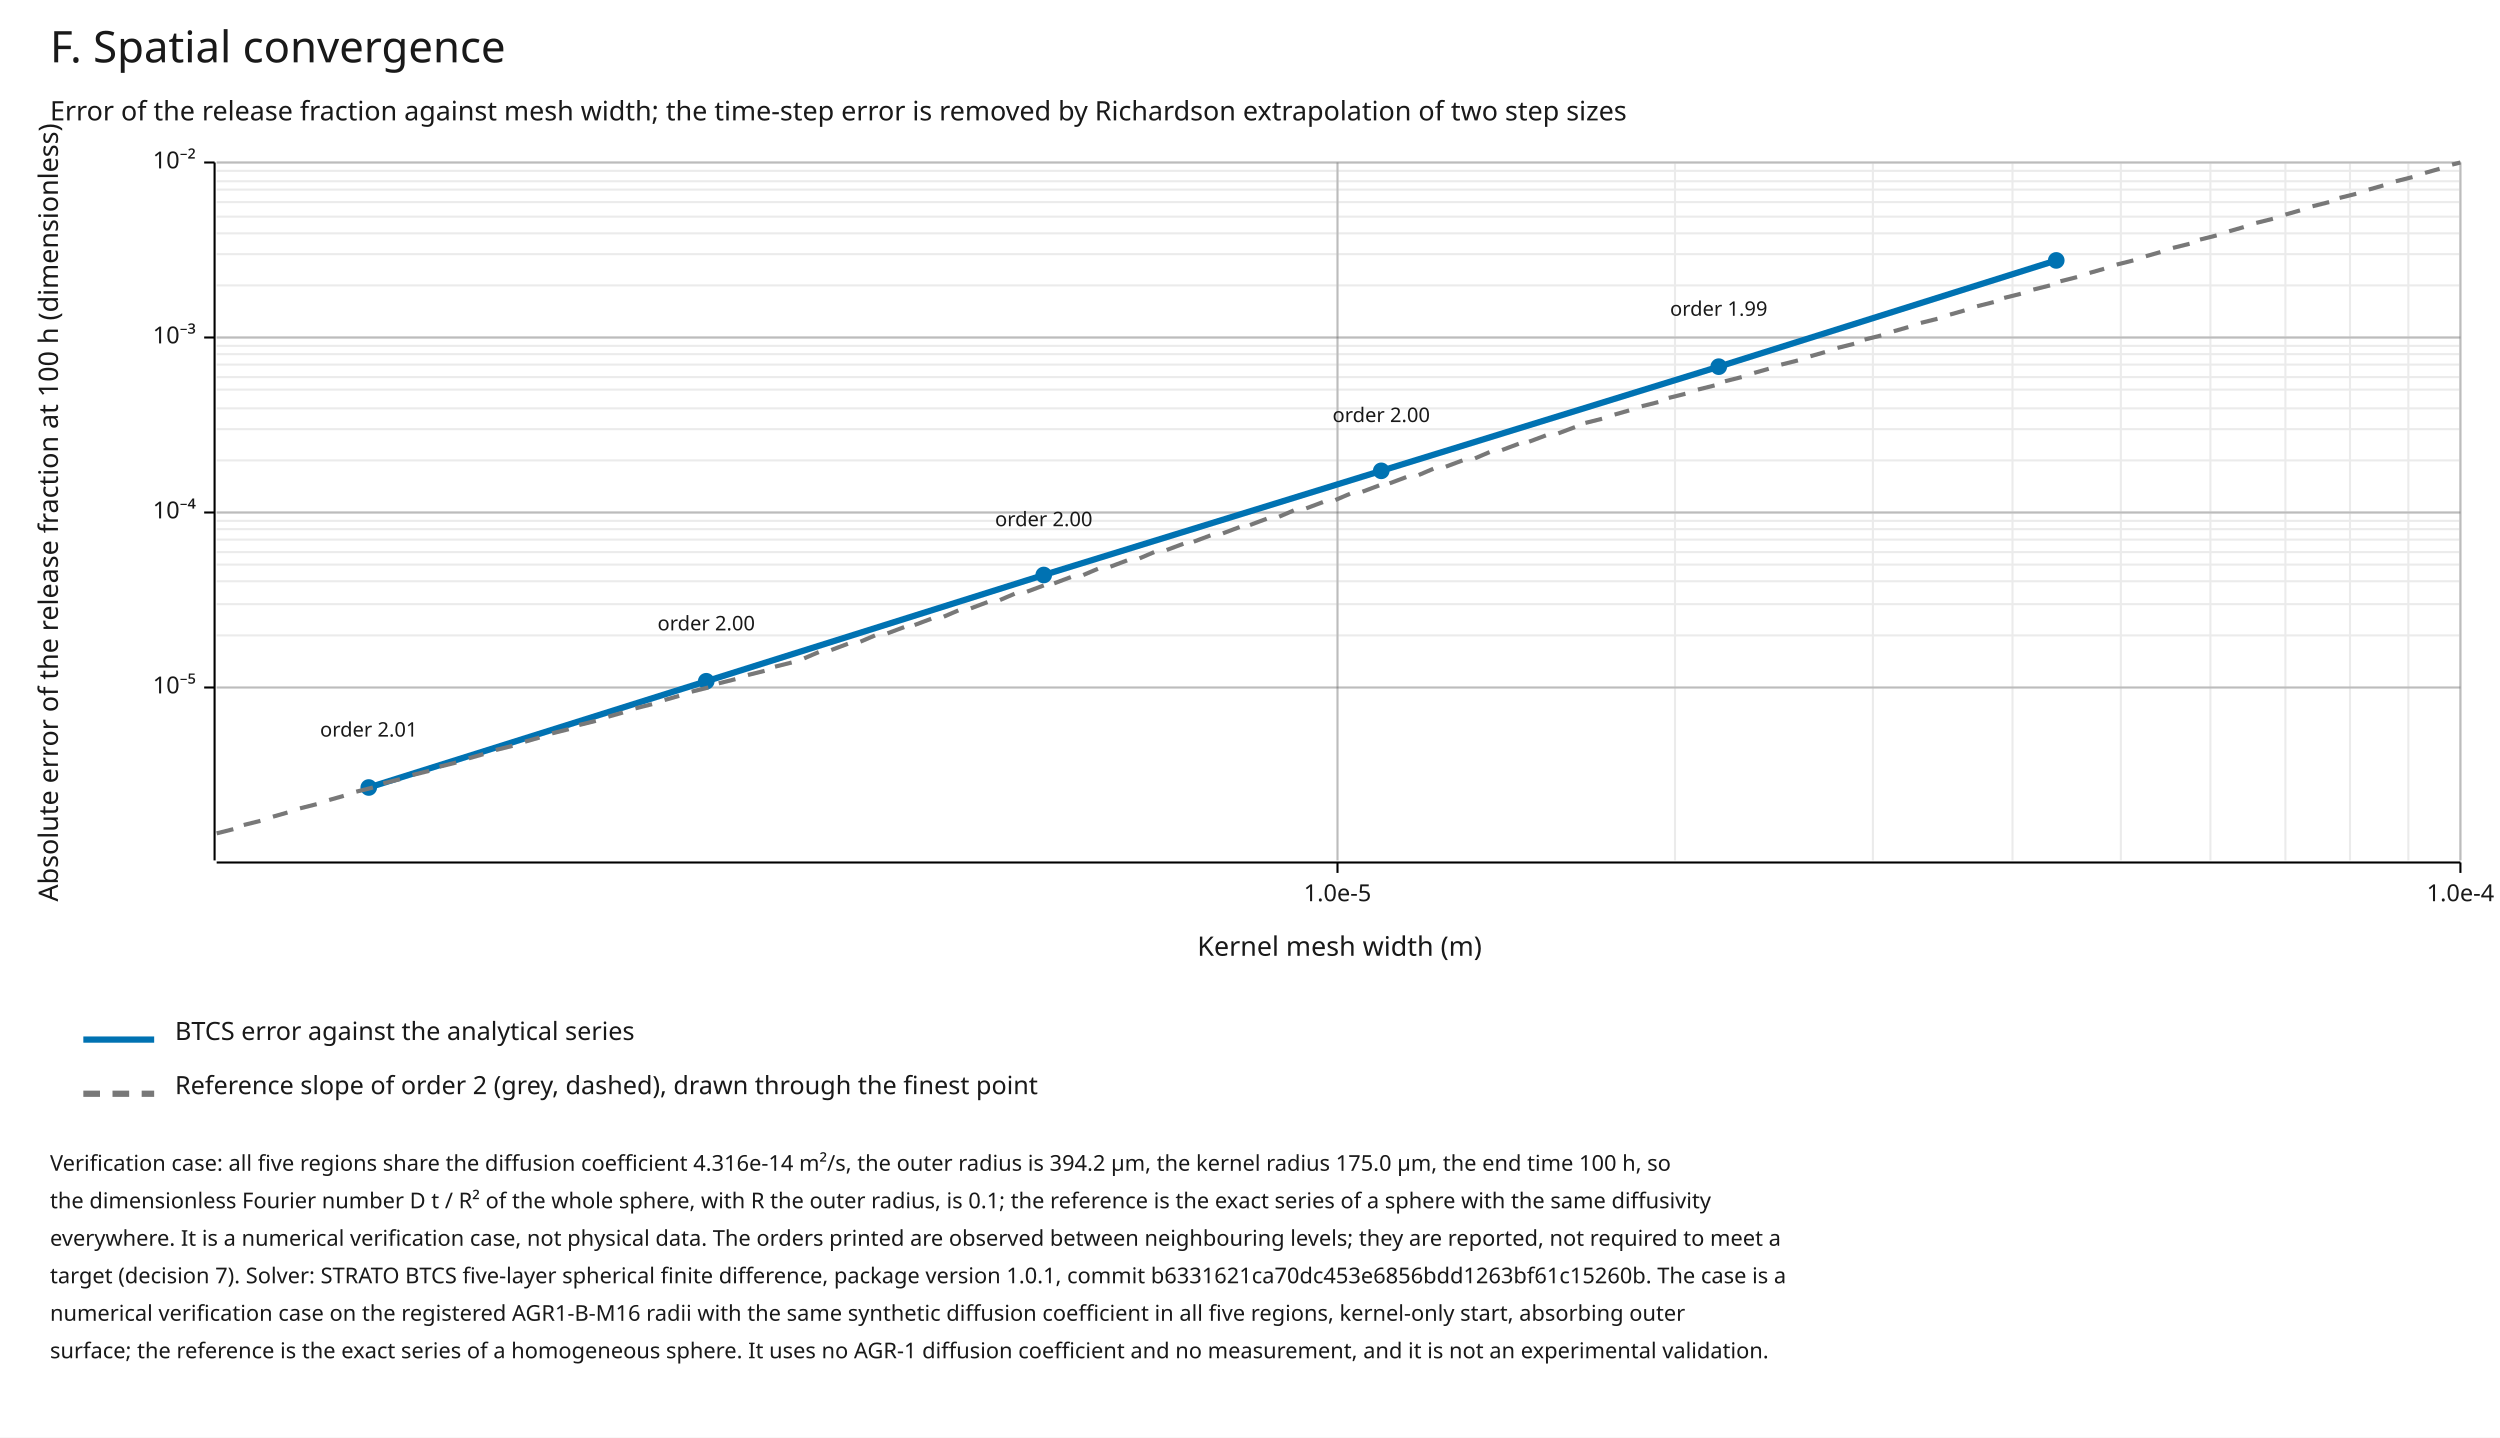
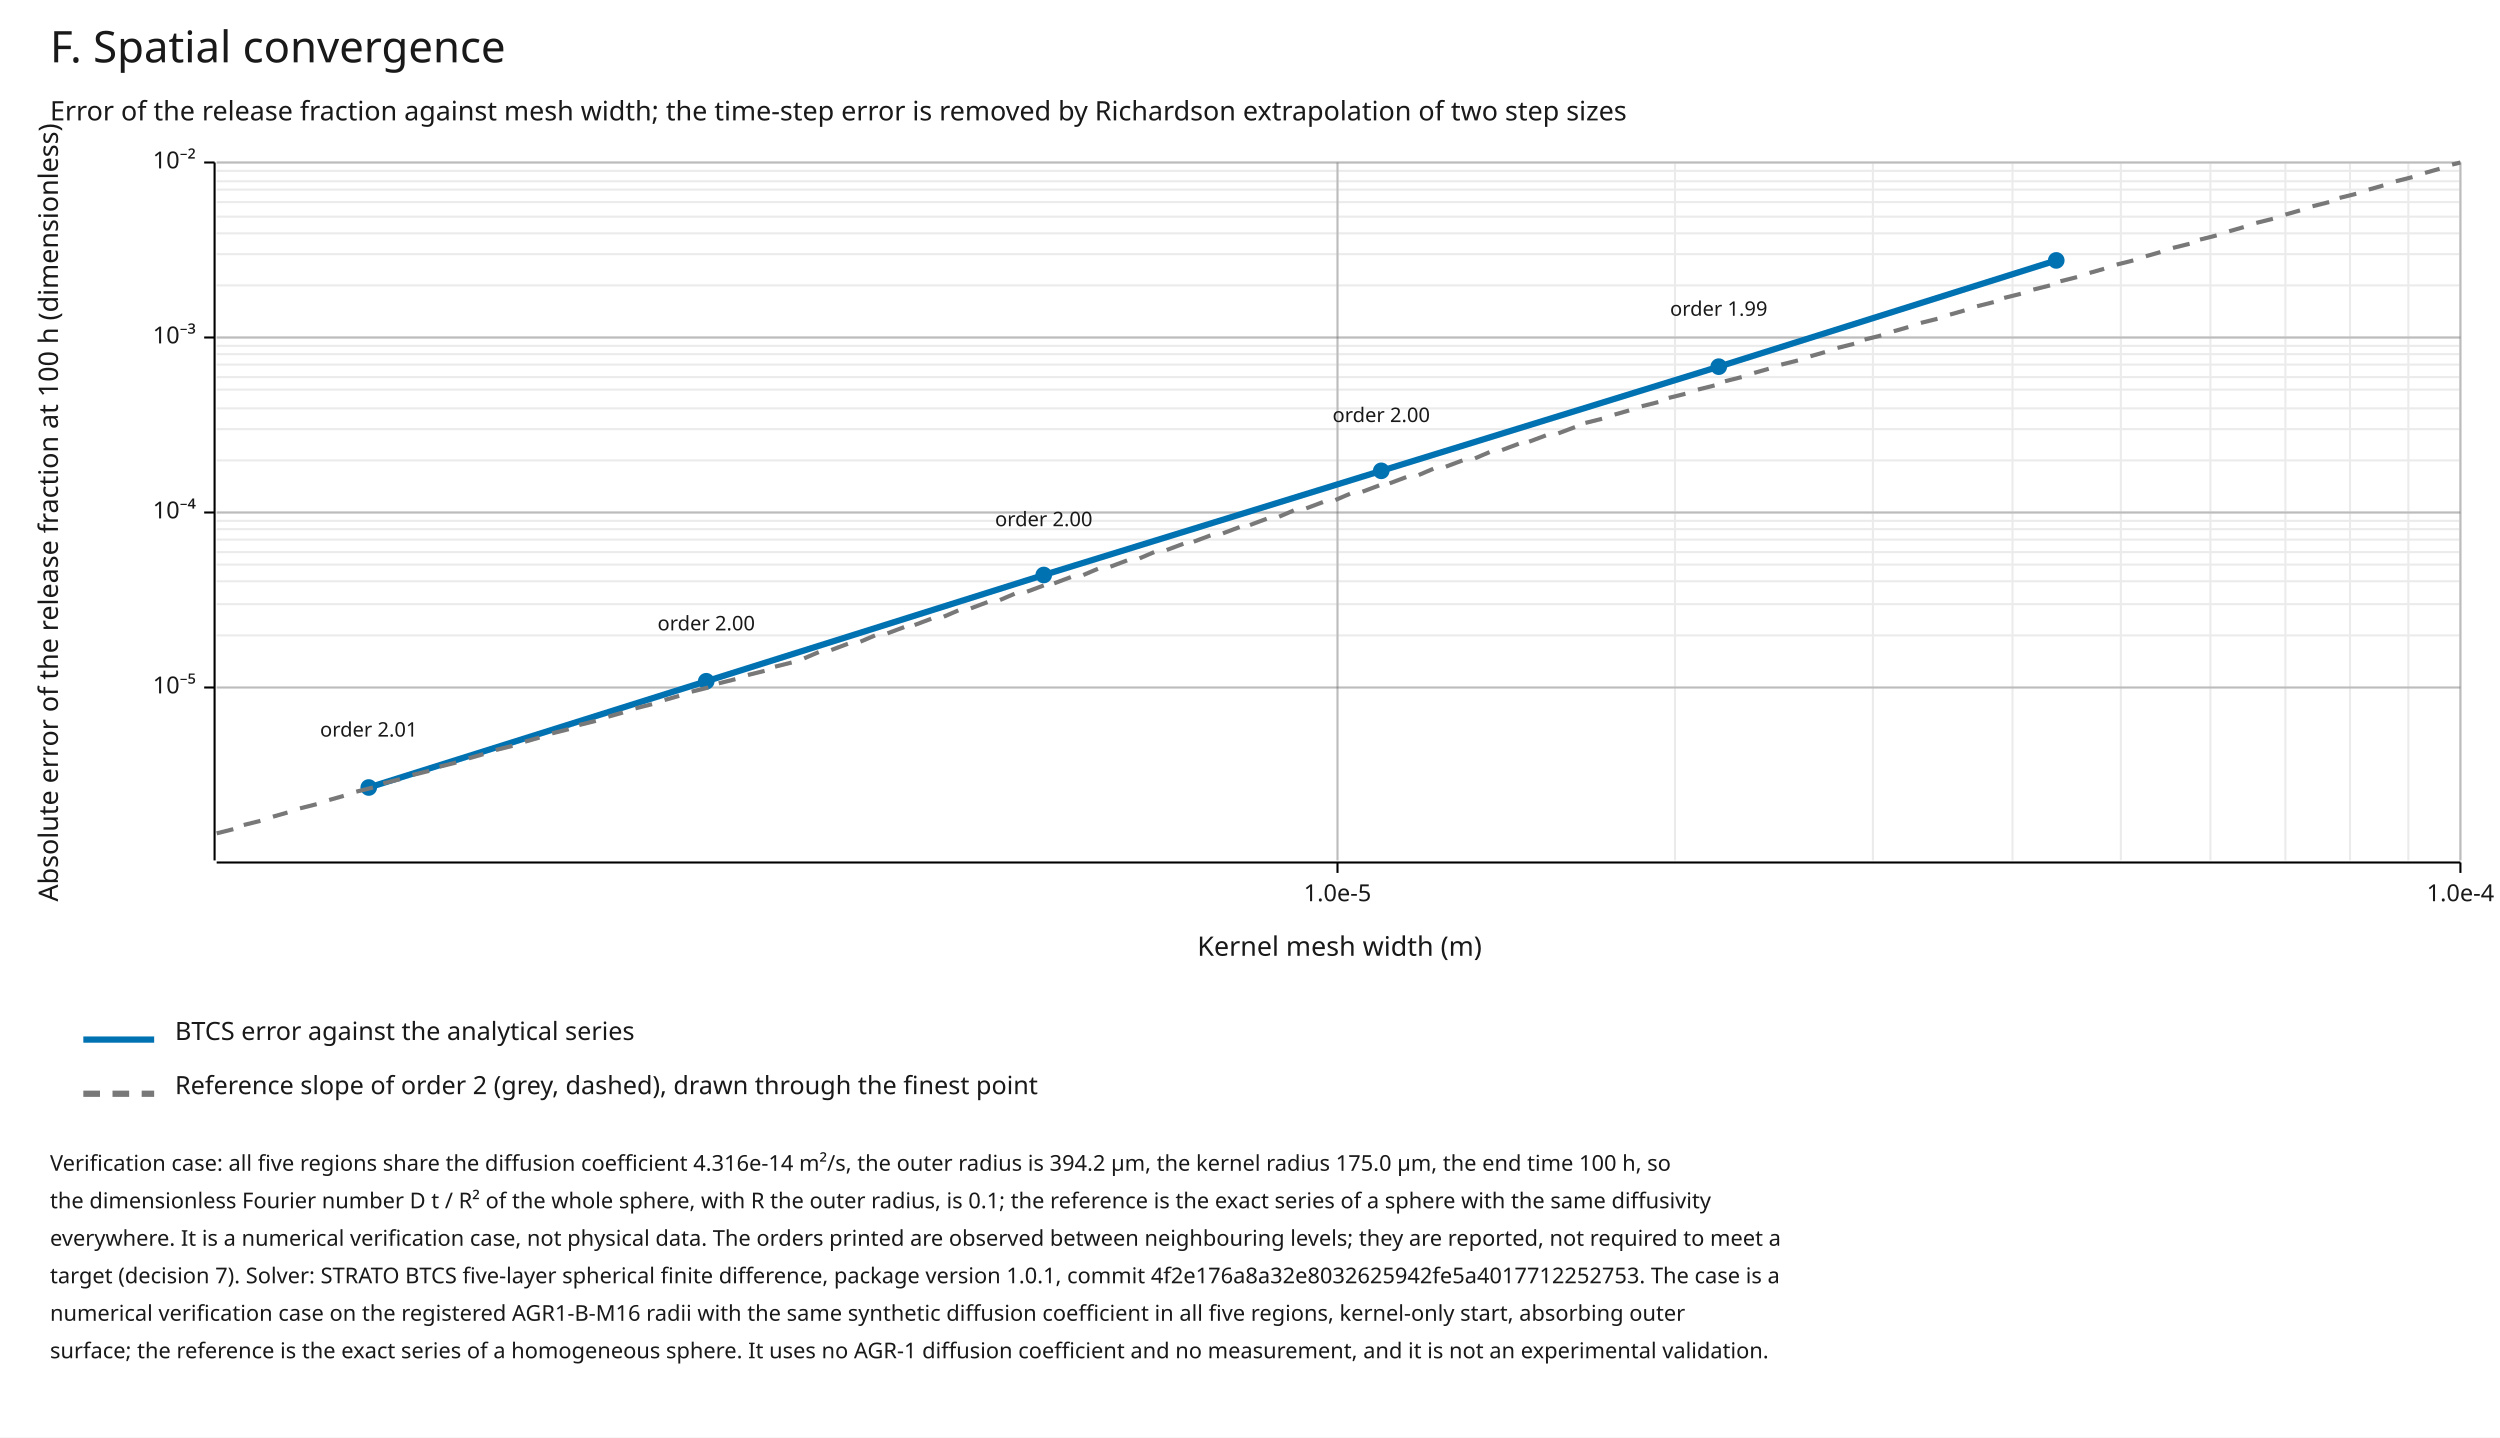
<svg xmlns="http://www.w3.org/2000/svg" width="1200" height="690" viewBox="0 0 1200 690">
  <rect x="0" y="0" width="1200" height="690" opacity="1" fill="#FFFFFF" stroke="none" />
  <text x="24" y="14" dy="0.76em" text-anchor="start" font-family="sans-serif" font-size="20.968" opacity="1" fill="#191919">
F. Spatial convergence
</text>
  <text x="24" y="48" dy="0.76em" text-anchor="start" font-family="sans-serif" font-size="12.903" opacity="1" fill="#191919">
Error of the release fraction against mesh width; the time-step error is removed by Richardson extrapolation of two step sizes
</text>
  <line opacity="1" stroke="#EBEBEB" stroke-width="1" x1="642" y1="413" x2="642" y2="78" />
  <line opacity="1" stroke="#EBEBEB" stroke-width="1" x1="804" y1="413" x2="804" y2="78" />
  <line opacity="1" stroke="#EBEBEB" stroke-width="1" x1="899" y1="413" x2="899" y2="78" />
  <line opacity="1" stroke="#EBEBEB" stroke-width="1" x1="966" y1="413" x2="966" y2="78" />
  <line opacity="1" stroke="#EBEBEB" stroke-width="1" x1="1018" y1="413" x2="1018" y2="78" />
  <line opacity="1" stroke="#EBEBEB" stroke-width="1" x1="1061" y1="413" x2="1061" y2="78" />
  <line opacity="1" stroke="#EBEBEB" stroke-width="1" x1="1097" y1="413" x2="1097" y2="78" />
  <line opacity="1" stroke="#EBEBEB" stroke-width="1" x1="1128" y1="413" x2="1128" y2="78" />
  <line opacity="1" stroke="#EBEBEB" stroke-width="1" x1="1156" y1="413" x2="1156" y2="78" />
  <line opacity="1" stroke="#EBEBEB" stroke-width="1" x1="1181" y1="413" x2="1181" y2="78" />
  <line opacity="1" stroke="#EBEBEB" stroke-width="1" x1="1181" y1="413" x2="1181" y2="78" />
  <line opacity="1" stroke="#EBEBEB" stroke-width="1" x1="104" y1="330" x2="1181" y2="330" />
  <line opacity="1" stroke="#EBEBEB" stroke-width="1" x1="104" y1="305" x2="1181" y2="305" />
  <line opacity="1" stroke="#EBEBEB" stroke-width="1" x1="104" y1="290" x2="1181" y2="290" />
  <line opacity="1" stroke="#EBEBEB" stroke-width="1" x1="104" y1="279" x2="1181" y2="279" />
  <line opacity="1" stroke="#EBEBEB" stroke-width="1" x1="104" y1="271" x2="1181" y2="271" />
  <line opacity="1" stroke="#EBEBEB" stroke-width="1" x1="104" y1="265" x2="1181" y2="265" />
  <line opacity="1" stroke="#EBEBEB" stroke-width="1" x1="104" y1="259" x2="1181" y2="259" />
  <line opacity="1" stroke="#EBEBEB" stroke-width="1" x1="104" y1="254" x2="1181" y2="254" />
  <line opacity="1" stroke="#EBEBEB" stroke-width="1" x1="104" y1="250" x2="1181" y2="250" />
  <line opacity="1" stroke="#EBEBEB" stroke-width="1" x1="104" y1="246" x2="1181" y2="246" />
  <line opacity="1" stroke="#EBEBEB" stroke-width="1" x1="104" y1="246" x2="1181" y2="246" />
  <line opacity="1" stroke="#EBEBEB" stroke-width="1" x1="104" y1="221" x2="1181" y2="221" />
  <line opacity="1" stroke="#EBEBEB" stroke-width="1" x1="104" y1="206" x2="1181" y2="206" />
  <line opacity="1" stroke="#EBEBEB" stroke-width="1" x1="104" y1="196" x2="1181" y2="196" />
  <line opacity="1" stroke="#EBEBEB" stroke-width="1" x1="104" y1="187" x2="1181" y2="187" />
  <line opacity="1" stroke="#EBEBEB" stroke-width="1" x1="104" y1="181" x2="1181" y2="181" />
  <line opacity="1" stroke="#EBEBEB" stroke-width="1" x1="104" y1="175" x2="1181" y2="175" />
  <line opacity="1" stroke="#EBEBEB" stroke-width="1" x1="104" y1="170" x2="1181" y2="170" />
  <line opacity="1" stroke="#EBEBEB" stroke-width="1" x1="104" y1="166" x2="1181" y2="166" />
  <line opacity="1" stroke="#EBEBEB" stroke-width="1" x1="104" y1="162" x2="1181" y2="162" />
  <line opacity="1" stroke="#EBEBEB" stroke-width="1" x1="104" y1="162" x2="1181" y2="162" />
  <line opacity="1" stroke="#EBEBEB" stroke-width="1" x1="104" y1="137" x2="1181" y2="137" />
  <line opacity="1" stroke="#EBEBEB" stroke-width="1" x1="104" y1="122" x2="1181" y2="122" />
  <line opacity="1" stroke="#EBEBEB" stroke-width="1" x1="104" y1="112" x2="1181" y2="112" />
  <line opacity="1" stroke="#EBEBEB" stroke-width="1" x1="104" y1="104" x2="1181" y2="104" />
  <line opacity="1" stroke="#EBEBEB" stroke-width="1" x1="104" y1="97" x2="1181" y2="97" />
  <line opacity="1" stroke="#EBEBEB" stroke-width="1" x1="104" y1="91" x2="1181" y2="91" />
  <line opacity="1" stroke="#EBEBEB" stroke-width="1" x1="104" y1="87" x2="1181" y2="87" />
  <line opacity="1" stroke="#EBEBEB" stroke-width="1" x1="104" y1="82" x2="1181" y2="82" />
  <line opacity="1" stroke="#EBEBEB" stroke-width="1" x1="104" y1="78" x2="1181" y2="78" />
  <line opacity="1" stroke="#EBEBEB" stroke-width="1" x1="104" y1="78" x2="1181" y2="78" />
  <text x="18" y="246" dy="0.76em" text-anchor="middle" font-family="sans-serif" font-size="12.903" opacity="1" fill="#191919" transform="rotate(270, 18, 246)">
Absolute error of the release fraction at 100 h (dimensionless)
</text>
  <text x="643" y="462" dy="-0.5ex" text-anchor="middle" font-family="sans-serif" font-size="12.903" opacity="1" fill="#191919">
Kernel mesh width (m)
</text>
  <line opacity="0.2" stroke="#000000" stroke-width="1" x1="642" y1="413" x2="642" y2="78" />
  <line opacity="0.2" stroke="#000000" stroke-width="1" x1="1181" y1="413" x2="1181" y2="78" />
  <line opacity="0.2" stroke="#000000" stroke-width="1" x1="104" y1="330" x2="1181" y2="330" />
  <line opacity="0.2" stroke="#000000" stroke-width="1" x1="104" y1="246" x2="1181" y2="246" />
  <line opacity="0.2" stroke="#000000" stroke-width="1" x1="104" y1="162" x2="1181" y2="162" />
  <line opacity="0.2" stroke="#000000" stroke-width="1" x1="104" y1="78" x2="1181" y2="78" />
  <polyline fill="none" opacity="1" stroke="#000000" stroke-width="1" points="103,78 103,413 " />
  <text x="94" y="330" dy="0.5ex" text-anchor="end" font-family="sans-serif" font-size="11.29" opacity="1" fill="#191919">
10⁻⁵
</text>
  <polyline fill="none" opacity="1" stroke="#000000" stroke-width="1" points="98,330 103,330 " />
  <text x="94" y="246" dy="0.5ex" text-anchor="end" font-family="sans-serif" font-size="11.29" opacity="1" fill="#191919">
10⁻⁴
</text>
  <polyline fill="none" opacity="1" stroke="#000000" stroke-width="1" points="98,246 103,246 " />
  <text x="94" y="162" dy="0.5ex" text-anchor="end" font-family="sans-serif" font-size="11.29" opacity="1" fill="#191919">
10⁻³
</text>
  <polyline fill="none" opacity="1" stroke="#000000" stroke-width="1" points="98,162 103,162 " />
  <text x="94" y="78" dy="0.5ex" text-anchor="end" font-family="sans-serif" font-size="11.29" opacity="1" fill="#191919">
10⁻²
</text>
  <polyline fill="none" opacity="1" stroke="#000000" stroke-width="1" points="98,78 103,78 " />
  <polyline fill="none" opacity="1" stroke="#000000" stroke-width="1" points="104,414 1181,414 " />
  <text x="642" y="424" dy="0.76em" text-anchor="middle" font-family="sans-serif" font-size="11.29" opacity="1" fill="#191919">
1.0e-5
</text>
  <polyline fill="none" opacity="1" stroke="#000000" stroke-width="1" points="642,414 642,419 " />
  <text x="1181" y="424" dy="0.76em" text-anchor="middle" font-family="sans-serif" font-size="11.29" opacity="1" fill="#191919">
1.0e-4
</text>
  <polyline fill="none" opacity="1" stroke="#000000" stroke-width="1" points="1181,414 1181,419 " />
  <polyline fill="none" opacity="1" stroke="#0072B2" stroke-width="3" points="987,125 825,176 663,226 501,276 339,327 177,378 " />
  <circle cx="987" cy="125" r="4" opacity="1" fill="#0072B2" stroke="none" stroke-width="1" />
  <circle cx="825" cy="176" r="4" opacity="1" fill="#0072B2" stroke="none" stroke-width="1" />
  <circle cx="663" cy="226" r="4" opacity="1" fill="#0072B2" stroke="none" stroke-width="1" />
  <circle cx="501" cy="276" r="4" opacity="1" fill="#0072B2" stroke="none" stroke-width="1" />
  <circle cx="339" cy="327" r="4" opacity="1" fill="#0072B2" stroke="none" stroke-width="1" />
  <circle cx="177" cy="378" r="4" opacity="1" fill="#0072B2" stroke="none" stroke-width="1" />
  <polyline fill="none" opacity="1" stroke="#787878" stroke-width="2" points="104,400 112,398 " />
  <polyline fill="none" opacity="1" stroke="#787878" stroke-width="2" points="117,396 125,394 " />
  <polyline fill="none" opacity="1" stroke="#787878" stroke-width="2" points="131,392 138,390 " />
  <polyline fill="none" opacity="1" stroke="#787878" stroke-width="2" points="144,388 152,386 " />
  <polyline fill="none" opacity="1" stroke="#787878" stroke-width="2" points="158,384 165,382 " />
  <polyline fill="none" opacity="1" stroke="#787878" stroke-width="2" points="171,380 179,378 " />
  <polyline fill="none" opacity="1" stroke="#787878" stroke-width="2" points="184,376 192,374 " />
  <polyline fill="none" opacity="1" stroke="#787878" stroke-width="2" points="198,372 206,370 " />
  <polyline fill="none" opacity="1" stroke="#787878" stroke-width="2" points="211,368 219,366 " />
  <polyline fill="none" opacity="1" stroke="#787878" stroke-width="2" points="225,364 232,362 " />
  <polyline fill="none" opacity="1" stroke="#787878" stroke-width="2" points="238,360 246,358 " />
  <polyline fill="none" opacity="1" stroke="#787878" stroke-width="2" points="252,356 259,354 " />
  <polyline fill="none" opacity="1" stroke="#787878" stroke-width="2" points="265,352 273,350 " />
  <polyline fill="none" opacity="1" stroke="#787878" stroke-width="2" points="278,348 286,346 " />
  <polyline fill="none" opacity="1" stroke="#787878" stroke-width="2" points="292,344 299,342 " />
  <polyline fill="none" opacity="1" stroke="#787878" stroke-width="2" points="305,340 313,338 " />
  <polyline fill="none" opacity="1" stroke="#787878" stroke-width="2" points="319,336 326,334 " />
  <polyline fill="none" opacity="1" stroke="#787878" stroke-width="2" points="332,332 340,330 " />
  <polyline fill="none" opacity="1" stroke="#787878" stroke-width="2" points="345,328 353,326 " />
  <polyline fill="none" opacity="1" stroke="#787878" stroke-width="2" points="359,324 367,322 " />
  <polyline fill="none" opacity="1" stroke="#787878" stroke-width="2" points="372,320 380,318 " />
  <polyline fill="none" opacity="1" stroke="#787878" stroke-width="2" points="386,316 393,313 " />
  <polyline fill="none" opacity="1" stroke="#787878" stroke-width="2" points="399,312 407,309 " />
  <polyline fill="none" opacity="1" stroke="#787878" stroke-width="2" points="413,308 420,305 " />
  <polyline fill="none" opacity="1" stroke="#787878" stroke-width="2" points="426,304 434,301 " />
  <polyline fill="none" opacity="1" stroke="#787878" stroke-width="2" points="439,300 447,297 " />
  <polyline fill="none" opacity="1" stroke="#787878" stroke-width="2" points="453,296 460,293 " />
  <polyline fill="none" opacity="1" stroke="#787878" stroke-width="2" points="466,292 474,289 " />
  <polyline fill="none" opacity="1" stroke="#787878" stroke-width="2" points="480,288 487,285 " />
  <polyline fill="none" opacity="1" stroke="#787878" stroke-width="2" points="493,284 501,281 " />
  <polyline fill="none" opacity="1" stroke="#787878" stroke-width="2" points="506,280 514,277 " />
  <polyline fill="none" opacity="1" stroke="#787878" stroke-width="2" points="520,276 527,273 " />
  <polyline fill="none" opacity="1" stroke="#787878" stroke-width="2" points="533,272 541,269 " />
  <polyline fill="none" opacity="1" stroke="#787878" stroke-width="2" points="547,268 554,265 " />
  <polyline fill="none" opacity="1" stroke="#787878" stroke-width="2" points="560,264 568,261 " />
  <polyline fill="none" opacity="1" stroke="#787878" stroke-width="2" points="573,260 581,257 " />
  <polyline fill="none" opacity="1" stroke="#787878" stroke-width="2" points="587,256 595,253 " />
  <polyline fill="none" opacity="1" stroke="#787878" stroke-width="2" points="600,252 608,249 " />
  <polyline fill="none" opacity="1" stroke="#787878" stroke-width="2" points="614,248 621,245 " />
  <polyline fill="none" opacity="1" stroke="#787878" stroke-width="2" points="627,244 635,241 " />
  <polyline fill="none" opacity="1" stroke="#787878" stroke-width="2" points="641,240 648,237 " />
  <polyline fill="none" opacity="1" stroke="#787878" stroke-width="2" points="654,236 662,233 " />
  <polyline fill="none" opacity="1" stroke="#787878" stroke-width="2" points="667,232 675,229 " />
  <polyline fill="none" opacity="1" stroke="#787878" stroke-width="2" points="681,228 688,225 " />
  <polyline fill="none" opacity="1" stroke="#787878" stroke-width="2" points="694,224 702,221 " />
  <polyline fill="none" opacity="1" stroke="#787878" stroke-width="2" points="708,220 715,217 " />
  <polyline fill="none" opacity="1" stroke="#787878" stroke-width="2" points="721,216 729,213 " />
  <polyline fill="none" opacity="1" stroke="#787878" stroke-width="2" points="734,212 742,209 " />
  <polyline fill="none" opacity="1" stroke="#787878" stroke-width="2" points="748,208 756,205 " />
  <polyline fill="none" opacity="1" stroke="#787878" stroke-width="2" points="761,203 769,201 " />
  <polyline fill="none" opacity="1" stroke="#787878" stroke-width="2" points="775,199 782,197 " />
  <polyline fill="none" opacity="1" stroke="#787878" stroke-width="2" points="788,195 796,193 " />
  <polyline fill="none" opacity="1" stroke="#787878" stroke-width="2" points="801,191 809,189 " />
  <polyline fill="none" opacity="1" stroke="#787878" stroke-width="2" points="815,187 823,185 " />
  <polyline fill="none" opacity="1" stroke="#787878" stroke-width="2" points="828,183 836,181 " />
  <polyline fill="none" opacity="1" stroke="#787878" stroke-width="2" points="842,179 849,177 " />
  <polyline fill="none" opacity="1" stroke="#787878" stroke-width="2" points="855,175 863,173 " />
  <polyline fill="none" opacity="1" stroke="#787878" stroke-width="2" points="869,171 876,169 " />
  <polyline fill="none" opacity="1" stroke="#787878" stroke-width="2" points="882,167 890,165 " />
  <polyline fill="none" opacity="1" stroke="#787878" stroke-width="2" points="895,163 903,161 " />
  <polyline fill="none" opacity="1" stroke="#787878" stroke-width="2" points="909,159 916,157 " />
  <polyline fill="none" opacity="1" stroke="#787878" stroke-width="2" points="922,155 930,153 " />
  <polyline fill="none" opacity="1" stroke="#787878" stroke-width="2" points="936,151 943,149 " />
  <polyline fill="none" opacity="1" stroke="#787878" stroke-width="2" points="949,147 957,145 " />
  <polyline fill="none" opacity="1" stroke="#787878" stroke-width="2" points="962,143 970,141 " />
  <polyline fill="none" opacity="1" stroke="#787878" stroke-width="2" points="976,139 984,137 " />
  <polyline fill="none" opacity="1" stroke="#787878" stroke-width="2" points="989,135 997,133 " />
  <polyline fill="none" opacity="1" stroke="#787878" stroke-width="2" points="1003,131 1010,129 " />
  <polyline fill="none" opacity="1" stroke="#787878" stroke-width="2" points="1016,127 1024,125 " />
  <polyline fill="none" opacity="1" stroke="#787878" stroke-width="2" points="1030,123 1037,121 " />
  <polyline fill="none" opacity="1" stroke="#787878" stroke-width="2" points="1043,119 1051,117 " />
  <polyline fill="none" opacity="1" stroke="#787878" stroke-width="2" points="1056,115 1064,113 " />
  <polyline fill="none" opacity="1" stroke="#787878" stroke-width="2" points="1070,111 1077,109 " />
  <polyline fill="none" opacity="1" stroke="#787878" stroke-width="2" points="1083,107 1091,105 " />
  <polyline fill="none" opacity="1" stroke="#787878" stroke-width="2" points="1097,103 1104,101 " />
  <polyline fill="none" opacity="1" stroke="#787878" stroke-width="2" points="1110,99 1118,97 " />
  <polyline fill="none" opacity="1" stroke="#787878" stroke-width="2" points="1123,95 1131,93 " />
  <polyline fill="none" opacity="1" stroke="#787878" stroke-width="2" points="1137,91 1144,89 " />
  <polyline fill="none" opacity="1" stroke="#787878" stroke-width="2" points="1150,87 1158,85 " />
  <polyline fill="none" opacity="1" stroke="#787878" stroke-width="2" points="1164,83 1171,81 " />
  <polyline fill="none" opacity="1" stroke="#787878" stroke-width="2" points="1177,79 1181,78 " />
  <text x="825" y="154" dy="-0.5ex" text-anchor="middle" font-family="sans-serif" font-size="9.677" opacity="1" fill="#191919">
order 1.99
</text>
  <text x="663" y="205" dy="-0.5ex" text-anchor="middle" font-family="sans-serif" font-size="9.677" opacity="1" fill="#191919">
order 2.00
</text>
  <text x="501" y="255" dy="-0.5ex" text-anchor="middle" font-family="sans-serif" font-size="9.677" opacity="1" fill="#191919">
order 2.00
</text>
  <text x="339" y="305" dy="-0.5ex" text-anchor="middle" font-family="sans-serif" font-size="9.677" opacity="1" fill="#191919">
order 2.00
</text>
  <text x="177" y="356" dy="-0.5ex" text-anchor="middle" font-family="sans-serif" font-size="9.677" opacity="1" fill="#191919">
order 2.01
</text>
  <polyline fill="none" opacity="1" stroke="#0072B2" stroke-width="3" points="40,499 74,499 " />
  <text x="84" y="490" dy="0.76em" text-anchor="start" font-family="sans-serif" font-size="12.097" opacity="1" fill="#191919">
BTCS error against the analytical series
</text>
  <polyline fill="none" opacity="1" stroke="#787878" stroke-width="3" points="40,525 48,525 " />
  <polyline fill="none" opacity="1" stroke="#787878" stroke-width="3" points="54,525 62,525 " />
  <polyline fill="none" opacity="1" stroke="#787878" stroke-width="3" points="68,525 74,525 " />
  <text x="84" y="516" dy="0.76em" text-anchor="start" font-family="sans-serif" font-size="12.097" opacity="1" fill="#191919">
Reference slope of order 2 (grey, dashed), drawn through the finest point
</text>
  <text x="24" y="554" dy="0.76em" text-anchor="start" font-family="sans-serif" font-size="10.484" opacity="1" fill="#191919">
Verification case: all five regions share the diffusion coefficient 4.316e-14 m²/s, the outer radius is 394.2 µm, the kernel radius 175.0 µm, the end time 100 h, so
</text>
  <text x="24" y="572" dy="0.76em" text-anchor="start" font-family="sans-serif" font-size="10.484" opacity="1" fill="#191919">
the dimensionless Fourier number D t / R² of the whole sphere, with R the outer radius, is 0.1; the reference is the exact series of a sphere with the same diffusivity
</text>
  <text x="24" y="590" dy="0.76em" text-anchor="start" font-family="sans-serif" font-size="10.484" opacity="1" fill="#191919">
everywhere. It is a numerical verification case, not physical data. The orders printed are observed between neighbouring levels; they are reported, not required to meet a
</text>
  <text x="24" y="608" dy="0.76em" text-anchor="start" font-family="sans-serif" font-size="10.484" opacity="1" fill="#191919">
- target (decision 7). Solver: STRATO BTCS five-layer spherical finite difference, package version 1.0.1, commit b6331621ca70dc453e6856bdd1263bf61c15260b. The case is a
+ target (decision 7). Solver: STRATO BTCS five-layer spherical finite difference, package version 1.0.1, commit 4f2e176a8a32e8032625942fe5a4017712252753. The case is a
</text>
  <text x="24" y="626" dy="0.76em" text-anchor="start" font-family="sans-serif" font-size="10.484" opacity="1" fill="#191919">
numerical verification case on the registered AGR1-B-M16 radii with the same synthetic diffusion coefficient in all five regions, kernel-only start, absorbing outer
</text>
  <text x="24" y="644" dy="0.76em" text-anchor="start" font-family="sans-serif" font-size="10.484" opacity="1" fill="#191919">
surface; the reference is the exact series of a homogeneous sphere. It uses no AGR-1 diffusion coefficient and no measurement, and it is not an experimental validation.
</text>
</svg>
